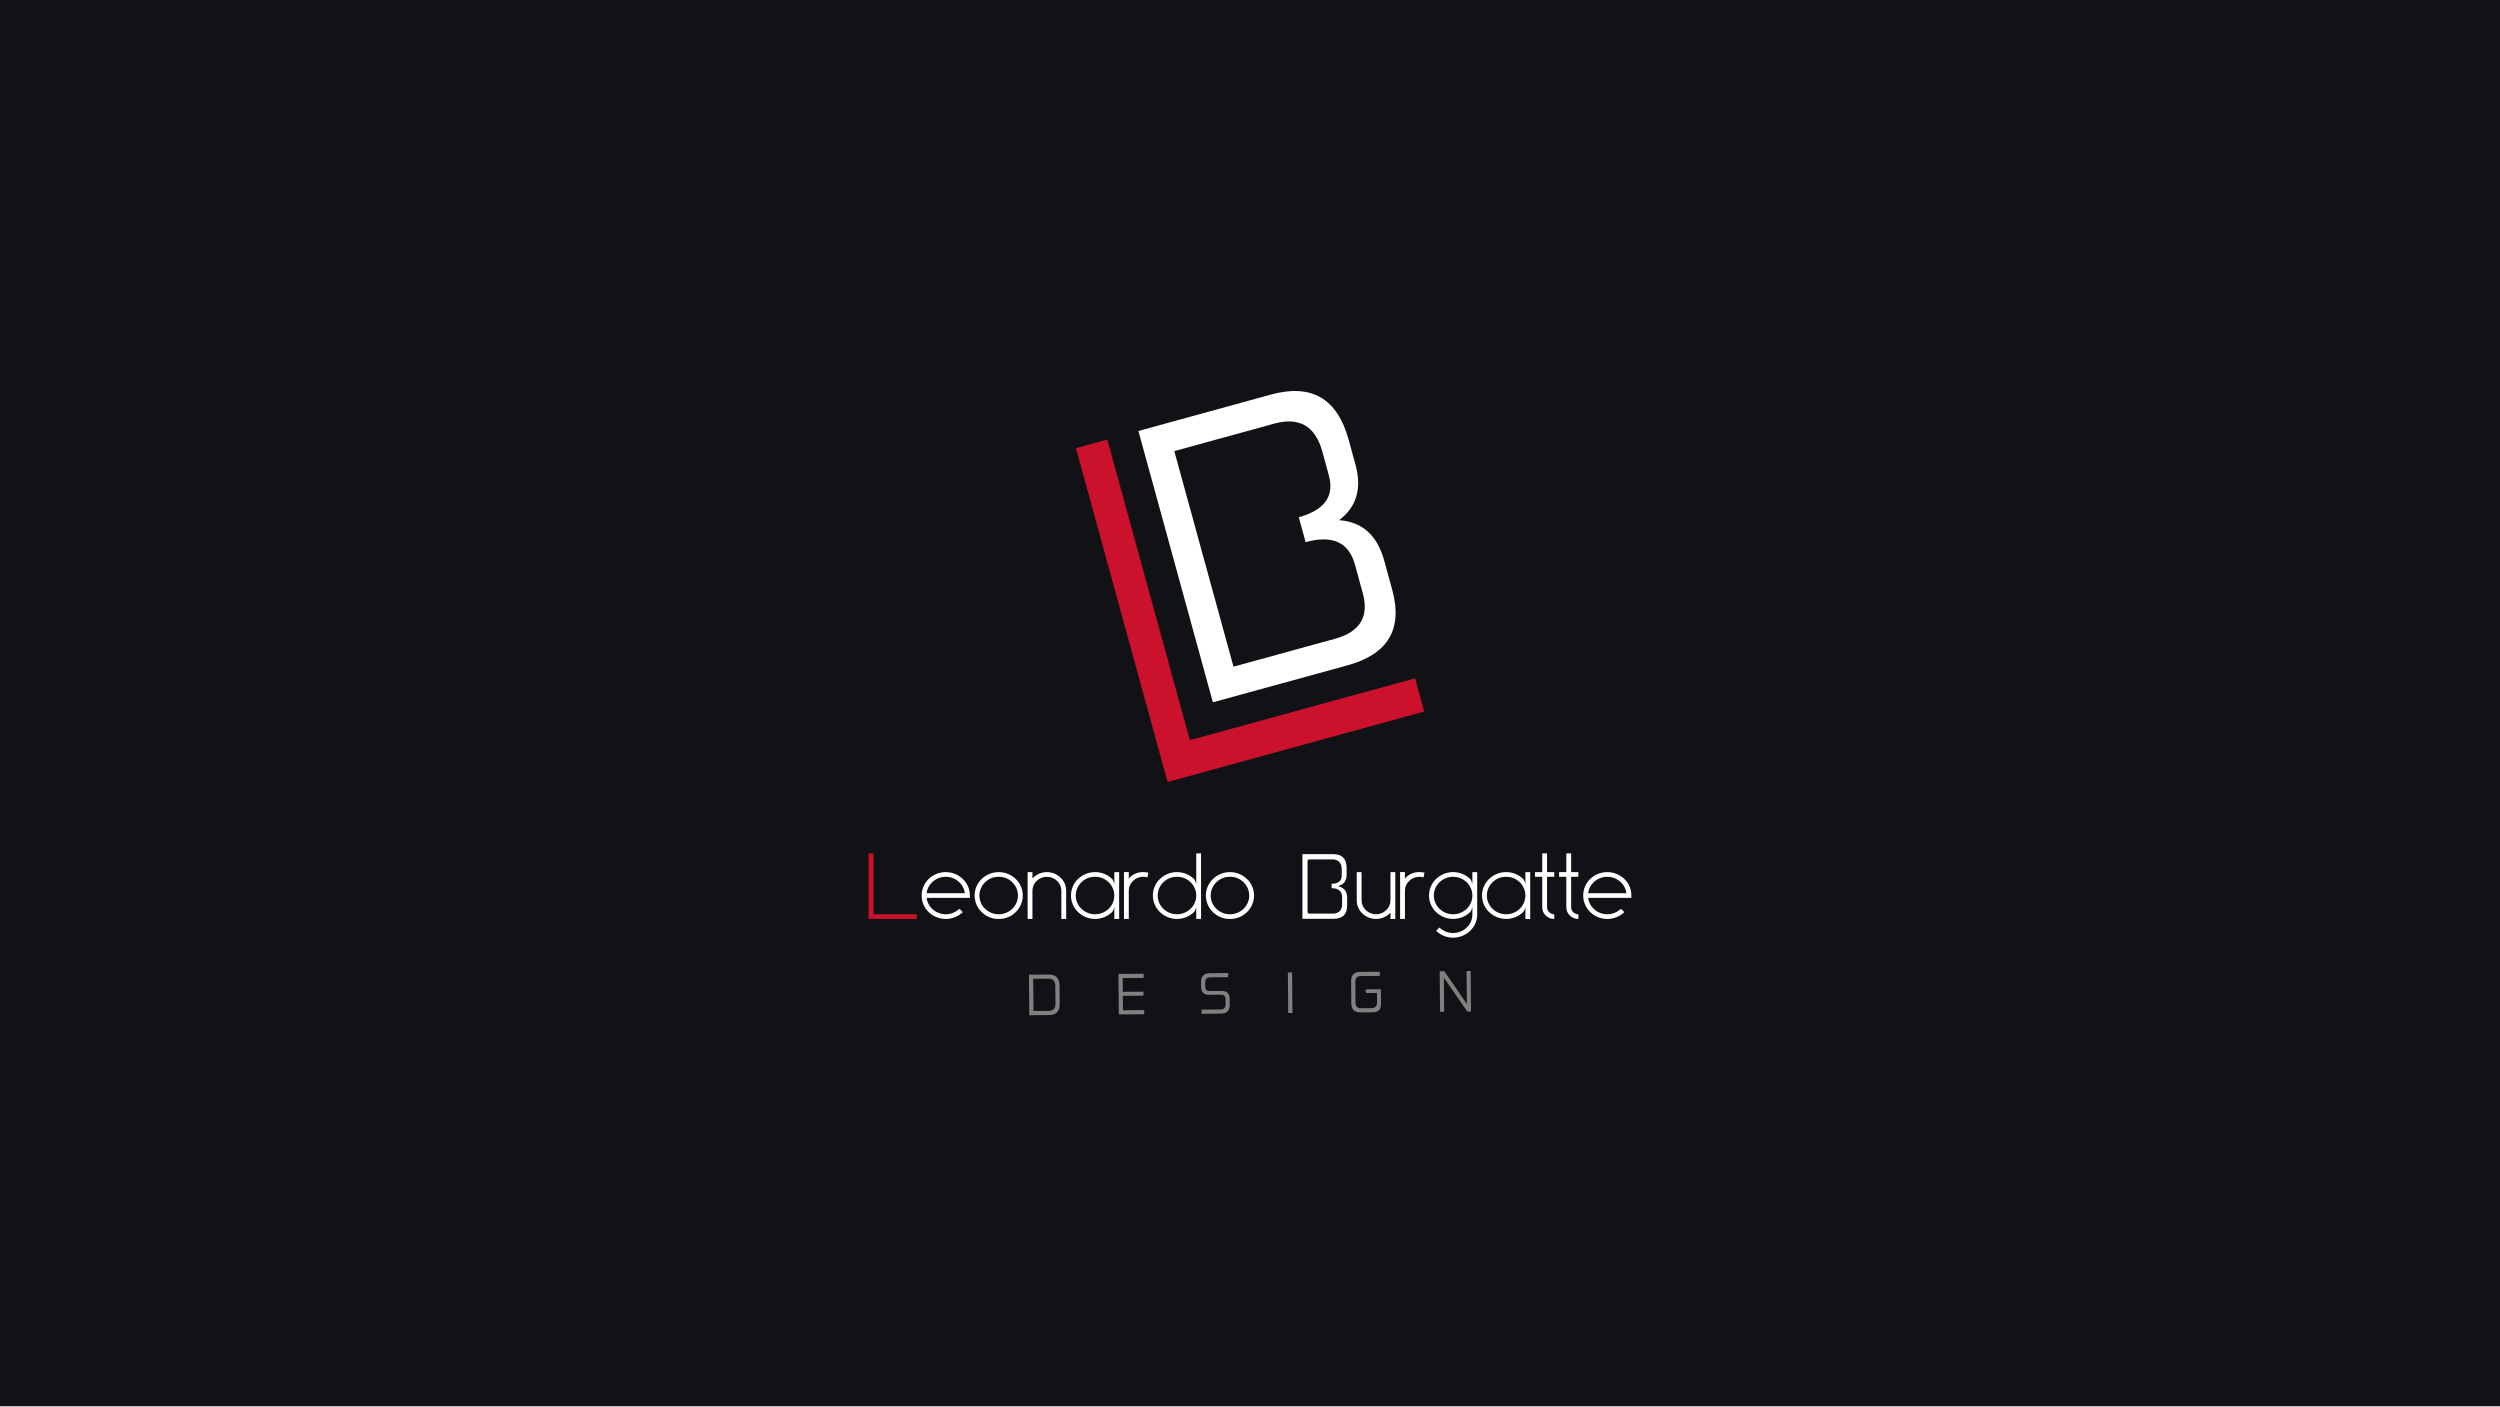
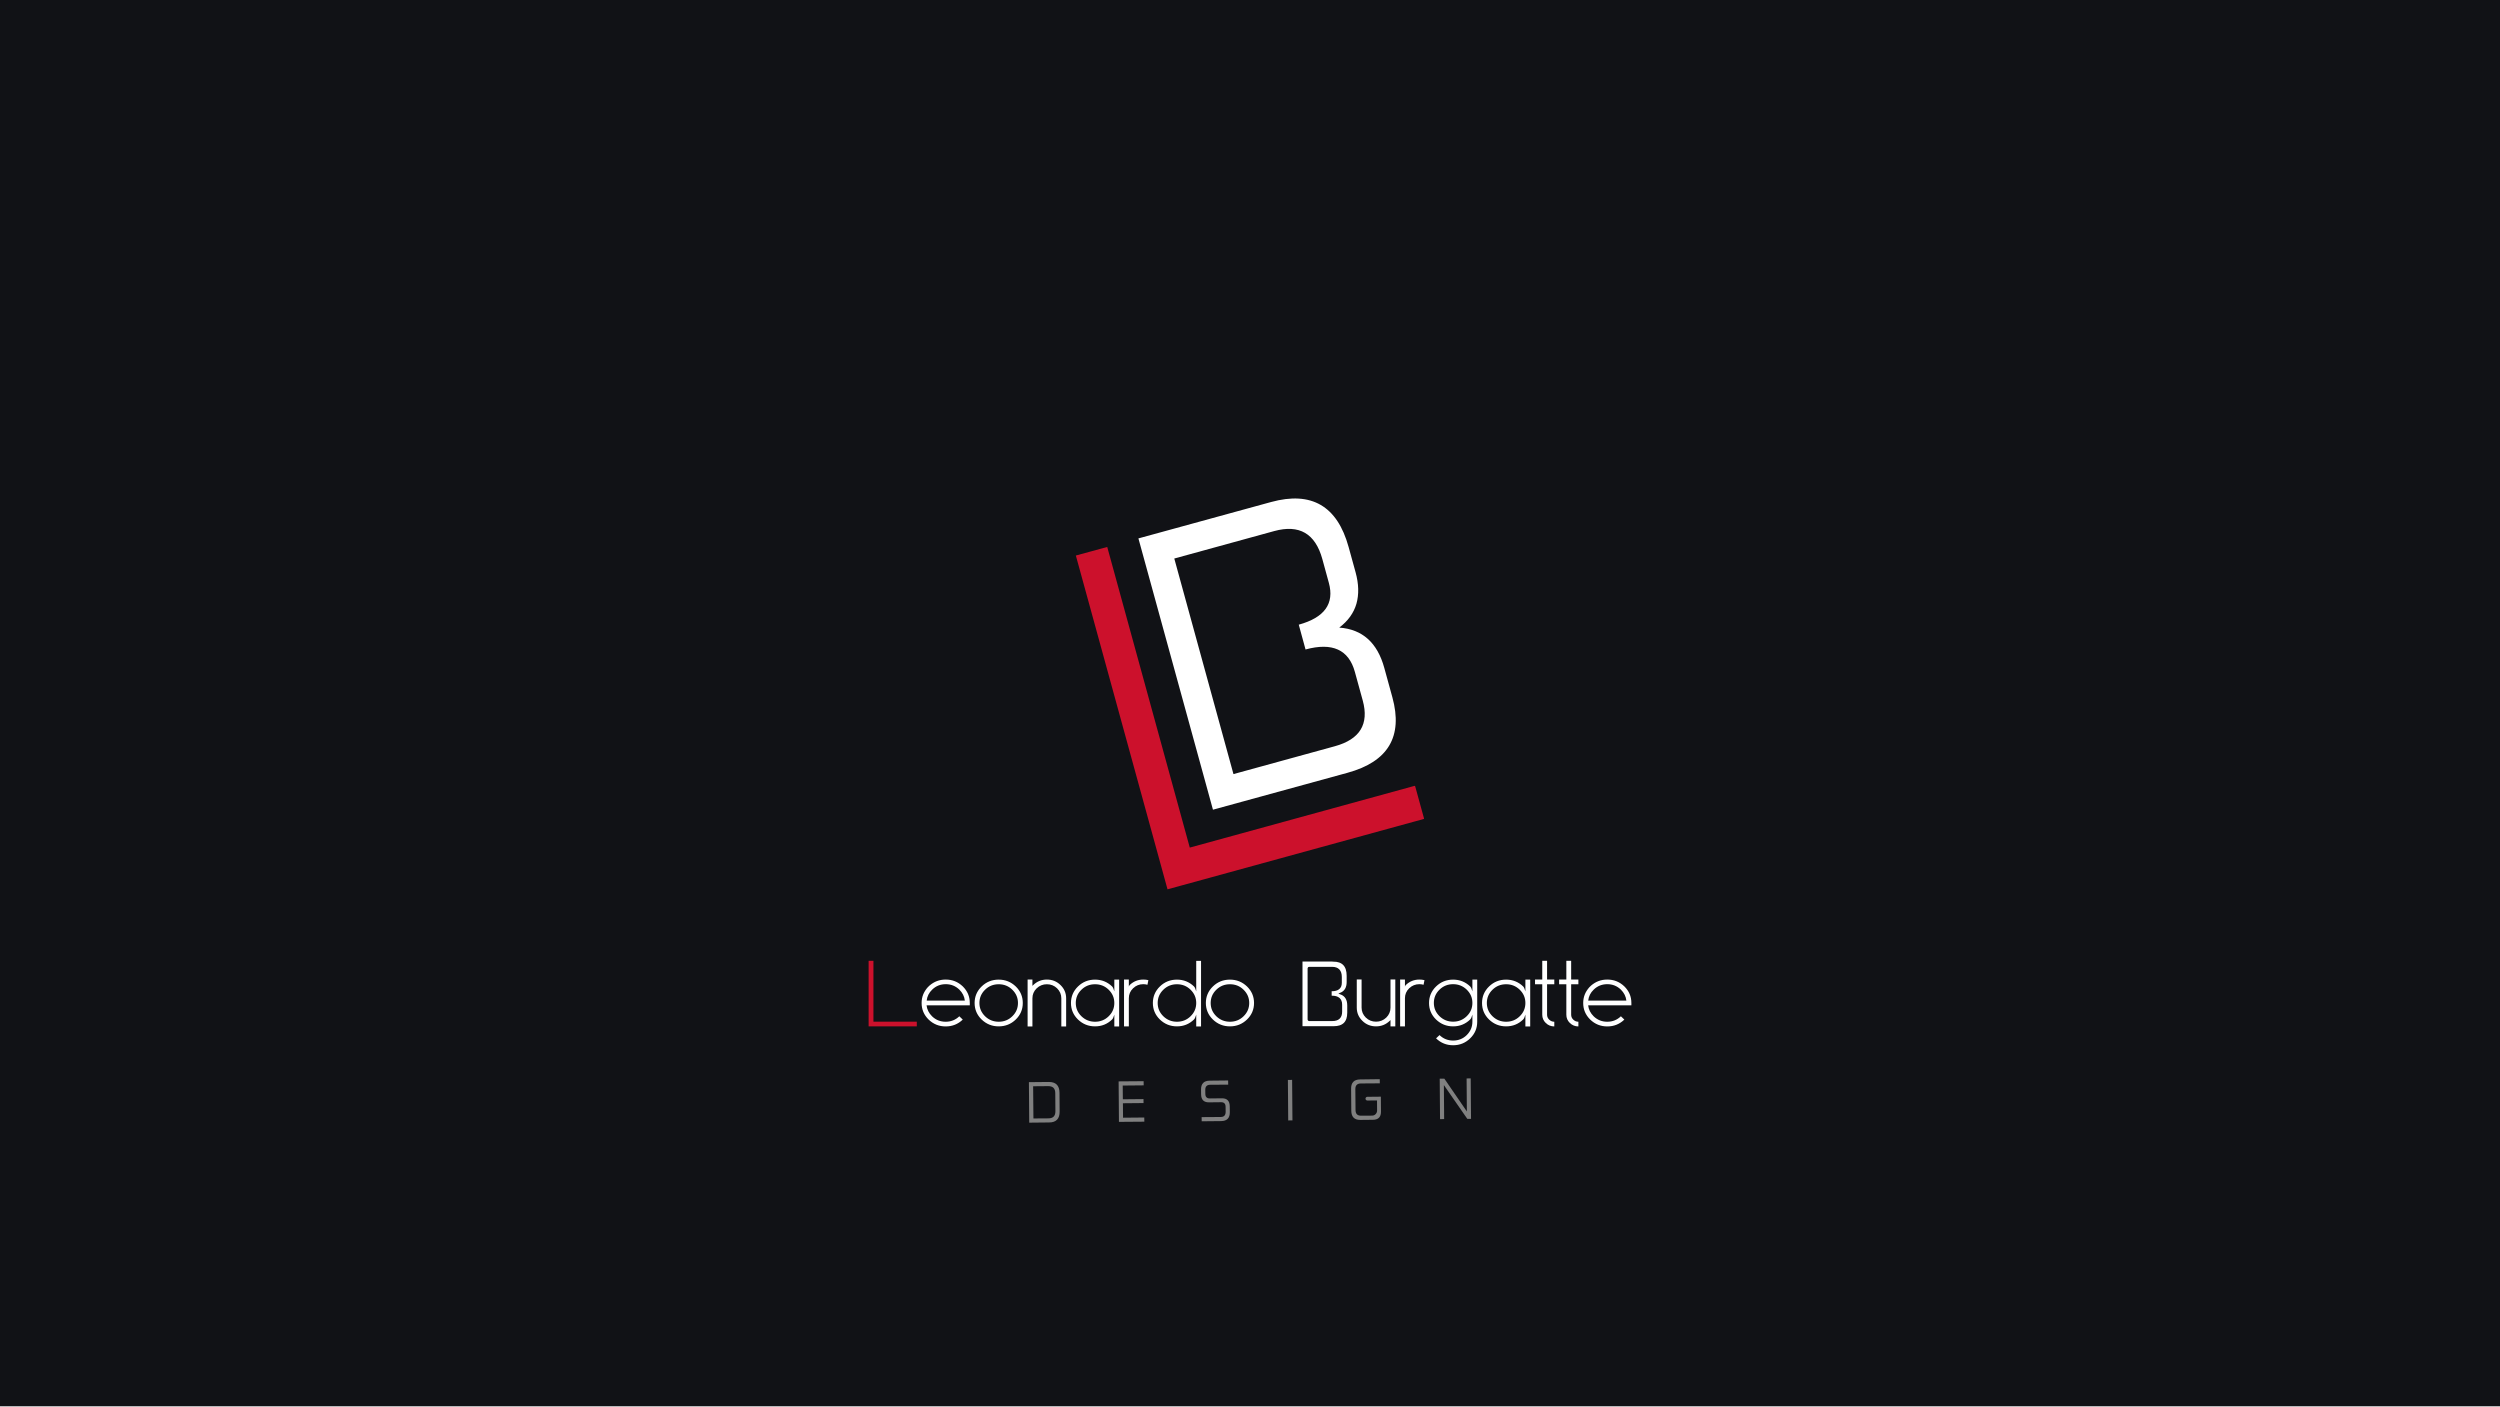
- <svg xmlns="http://www.w3.org/2000/svg" viewBox="0 0 3840 2160">
-   <defs>
-     <style>.cls-1{fill:#111216;}.cls-2{fill:gray;}.cls-3{fill:#cc112c;}.cls-4,.cls-5{fill:#fff;}.cls-5{stroke:#111216;stroke-miterlimit:10;stroke-width:2.45px;}</style>
-   </defs>
-   <g id="Layer_2" data-name="Layer 2">
-     <g id="Layer_1-2" data-name="Layer 1">
-       <g id="Layer_2-2" data-name="Layer 2">
-         <g id="Layer_1-2-2" data-name="Layer 1-2">
-           <rect class="cls-1" width="3840" height="2160" />
+ <svg xmlns="http://www.w3.org/2000/svg" version="1.1" id="Layer_1" x="0px" y="0px" viewBox="0 0 3840 2160" style="enable-background:new 0 0 3840 2160;" xml:space="preserve">
+   <style type="text/css">
+ 	.st0{fill:#111216;}
+ 	.st1{fill:#808080;}
+ 	.st2{fill:#CC112C;}
+ 	.st3{fill:#FFFFFF;}
+ 	.st4{fill:#FFFFFF;stroke:#111216;stroke-width:2.451;stroke-miterlimit:10;}
+ </style>
+   <g>
+     <g id="Layer_2_1_">
+       <g id="Layer_1-2">
+         <rect class="st0" width="3840" height="2160" />
+       </g>
+     </g>
+     <g>
+       <g>
+         <g>
+           <g>
+             <g>
+               <g>
+                 <path class="st1" d="M1610.9,1661.9c10.9-0.1,16.4,5.4,16.5,16.6l0.2,28.8c0.1,11.1-5.3,16.8-16.2,16.8l-29.8,0.3l-0.1-6.4         l29.1-0.2c7-0.1,10.5-3.7,10.5-10.8l-0.2-28c-0.1-7.2-3.6-10.7-10.7-10.7l-23.3,0.2l0.5,55.8l-6.5,0.1l-0.5-62.2         L1610.9,1661.9z" />
+               </g>
+             </g>
+             <g>
+               <g>
+                 <path class="st1" d="M1756.6,1660.7l0.1,6.4l-32.2,0.3l0.2,21.1l31.7-0.3l0.1,6.1l-31.7,0.3l0.2,22.2l32.6-0.3l0.1,6.4         l-39,0.3l-0.5-62.2L1756.6,1660.7z" />
+               </g>
+             </g>
+             <g>
+               <g>
+                 <path class="st1" d="M1886.4,1659.6l0.1,6.4l-27.6,0.2c-5.1,0-7.7,2.7-7.6,8l0.1,6c0,4.7,2.4,7.1,7,7l18.3-0.2         c8.1-0.1,12.1,4,12.2,12.3l0.1,8.9c0.1,9.1-4.3,13.7-13.3,13.8l-29.9,0.3l-0.1-6.4l29.2-0.2c5.2,0,7.7-2.7,7.7-8l-0.1-7.7         c0-4.7-2.4-7.1-7-7l-18.4,0.2c-8.1,0.1-12.1-4-12.2-12.3l-0.1-7.2c-0.1-9.1,4.3-13.7,13.3-13.8L1886.4,1659.6z" />
+               </g>
+             </g>
+             <g>
+               <g>
+                 <path class="st1" d="M1984.7,1658.7l0.5,62.2l-6.5,0.1l-0.5-62.2L1984.7,1658.7z" />
+               </g>
+             </g>
+             <g>
+               <g>
+                 <path class="st1" d="M2119.3,1657.6l0.1,6.4l-29.1,0.2c-5.7,0-8.6,3-8.5,8.9l0.3,31.9c0,5.9,2.9,8.8,8.7,8.7l16.7-0.1         c4.3,0,7.7-3.5,7.7-7.8l-0.1-15.5l-14.8,0.1c-1.6,0-2.9-1.3-2.9-2.8l0,0c0-1.6,1.3-2.9,2.8-2.9l20.8-0.2l0.2,22.8         c0.1,8.4-4.1,12.7-12.4,12.7l-19.2,0.2c-9.3,0.1-13.9-4.6-14-14l-0.3-33.9c-0.1-9.4,4.5-14.2,13.8-14.3L2119.3,1657.6z" />
+               </g>
+             </g>
+             <g>
+               <g>
+                 <path class="st1" d="M2218.5,1656.8l34.6,50.4l-0.4-50.7l6.3-0.1l0.5,62.2l-5.7,0l-36-51.9l0.4,52.2l-6.3,0.1l-0.5-62.2         L2218.5,1656.8z" />
+               </g>
+             </g>
+           </g>
        </g>
      </g>
-       <path class="cls-2" d="M1610.93,1496.89q16.36-.14,16.51,16.57l.24,28.81q.15,16.73-16.22,16.85l-29.77.25-.06-6.39,29.09-.25q10.58-.09,10.48-10.83l-.24-28q-.09-10.74-10.66-10.65l-23.27.2.47,55.83-6.48.06-.52-62.23Z" />
-       <path class="cls-2" d="M1756.62,1495.66l.05,6.39-32.22.27.18,21.15,31.71-.27.05,6.14-31.71.26.19,22.17,32.56-.28.06,6.4-39,.33-.53-62.24Z" />
-       <path class="cls-2" d="M1886.45,1494.56l0,6.39-27.62.24q-7.67.06-7.6,8l0,6q.06,7.08,7,7l18.33-.15q12.11-.1,12.21,12.26l.08,8.86q.1,13.65-13.27,13.76l-29.93.25,0-6.39,29.24-.25q7.75-.06,7.69-8l-.06-7.67q-.06-7.07-7-7l-18.41.16q-12.11.1-12.21-12.26l-.06-7.16q-.12-13.63,13.27-13.75Z" />
-       <path class="cls-2" d="M1984.65,1493.73l.53,62.23-6.48,0-.53-62.23Z" />
-       <path class="cls-2" d="M2119.34,1492.59l.06,6.39-29.07.25q-8.61.07-8.54,8.85l.27,31.88q.08,8.79,8.69,8.71l16.7-.14a7.77,7.77,0,0,0,7.7-7.82l-.13-15.52-14.8.13a2.87,2.87,0,0,1-2.88-2.83h0a2.86,2.86,0,0,1,2.84-2.88l20.84-.18.19,22.76q.11,12.61-12.42,12.72l-19.18.17q-13.91.11-14-14l-.29-33.93q-.12-14.14,13.78-14.27Z" />
-       <path class="cls-2" d="M2218.48,1491.75l34.62,50.43-.43-50.72,6.31,0,.52,62.23-5.71,0-36-51.88.44,52.18-6.3,0-.53-62.23Z" />
-       <path class="cls-3" d="M2187.34,1092.13l-13.57-49.44a.8.8,0,0,0-1-.56l-345.2,94.78L1700.81,675.15l-48.18,13.22,140.78,512.75,20.76-5.7,372.61-102.31A.79.79,0,0,0,2187.34,1092.13Z" />
-       <path class="cls-4" d="M1952.38,606q93-25.54,119.07,69.22l10.66,38.82q7.36,26.83,1.25,48.15T2056.92,799q53.2,3.81,69.21,62l12.38,45.1q24.76,90.21-68.86,115.9L1863,1078.73,1748.59,662Zm42.54,188.46q59.36-16.31,46.2-64.26l-10-36.53q-16.14-58.79-73.8-43L1803.73,692.9l90.9,331.1,155.85-42.79q57.64-15.83,42.77-70.06l-12.07-44q-14.11-51.37-75.76-34.45" />
-       <path class="cls-3" d="M1341.64,1310.78v93.53h66.6v7.2h-74V1310.78Z" />
-       <path class="cls-4" d="M1426.44,1350.06q10.14-9.78,1.41-1.29a37.94,37.94,0,0,1,51,1.29,34.37,34.37,0,0,1,10.8,25.47v3.6h-66.37a27.11,27.11,0,0,0,8.44,16.76,30.25,30.25,0,0,0,41.88,0l5.25,5.11a37.9,37.9,0,0,1-52.39,0,35.42,35.42,0,0,1-1.33-49.57Q1416.38,1359.92,1426.44,1350.06Zm55.57,21.88a27.2,27.2,0,0,0-8.43-16.77,30.27,30.27,0,0,0-41.88,0,27.16,27.16,0,0,0-8.44,16.77Z" />
-       <path class="cls-4" d="M1534,1411.51a36.16,36.16,0,0,1-26.15-10.54,35.24,35.24,0,0,1,0-50.87,37.72,37.72,0,0,1,52.31,0,35.26,35.26,0,0,1,0,50.87A36.2,36.2,0,0,1,1534,1411.51Zm0-64.75a28.94,28.94,0,0,0-20.94,8.41,28.26,28.26,0,0,0,0,40.72,30.25,30.25,0,0,0,41.88,0,28.26,28.26,0,0,0,0-40.72A28.94,28.94,0,0,0,1534,1346.76Z" />
-       <path class="cls-4" d="M1578.43,1339.56h7.4v9.71q.59-.64,1.26-1.29a30.25,30.25,0,0,1,41.88,0,27.36,27.36,0,0,1,8.66,20.36v43.17h-7.4v-43.17a20.5,20.5,0,0,0-6.51-15.25,22.61,22.61,0,0,0-31.38,0,20.5,20.5,0,0,0-6.51,15.25v43.17h-7.4Z" />
-       <path class="cls-4" d="M1711.63,1393.52q-1.56,5.61-3.41,7.41a37.72,37.72,0,0,1-52.35,0,35.26,35.26,0,0,1,0-50.87,37.82,37.82,0,0,1,52.35,0q1.85,1.88,3.41,7.49v-18H1719v72h-7.39Zm-29.6-46.76a29,29,0,0,0-21,8.41,28.29,28.29,0,0,0,0,40.72,30.26,30.26,0,0,0,41.89,0,28.26,28.26,0,0,0,0-40.72A29,29,0,0,0,1682,1346.76Z" />
-       <path class="cls-4" d="M1762.46,1347.62a23.25,23.25,0,0,0-6.44-.86,21.69,21.69,0,0,0-15.68,6.33,20.47,20.47,0,0,0-6.52,15.25v43.17h-7.4v-72h7.4v10.79a6.32,6.32,0,0,1,1.26-2.37,28.94,28.94,0,0,1,20.94-8.42,31.68,31.68,0,0,1,7.85.94Z" />
-       <path class="cls-4" d="M1837.42,1393.52q-1.56,5.61-3.4,7.41a37.73,37.73,0,0,1-52.36,0,35.26,35.26,0,0,1,0-50.87,37.84,37.84,0,0,1,52.36,0q1.85,1.88,3.4,7.49v-46.77h7.4v100.73h-7.4Zm-29.6-46.76a28.94,28.94,0,0,0-20.94,8.41,28.26,28.26,0,0,0,0,40.72,30.25,30.25,0,0,0,41.88,0,28.26,28.26,0,0,0,0-40.72A28.94,28.94,0,0,0,1807.82,1346.76Z" />
-       <path class="cls-4" d="M1889.22,1411.51a36.2,36.2,0,0,1-26.16-10.54,35.26,35.26,0,0,1,0-50.87,37.73,37.73,0,0,1,52.32,0,35.26,35.26,0,0,1,0,50.87A36.2,36.2,0,0,1,1889.22,1411.51Zm0-64.75a28.94,28.94,0,0,0-20.94,8.41,28.26,28.26,0,0,0,0,40.72,30.25,30.25,0,0,0,41.88,0,28.26,28.26,0,0,0,0-40.72A28.94,28.94,0,0,0,1889.22,1346.76Z" />
-       <path class="cls-4" d="M2143.17,1411.51h-7.4v-9.72c-.39.43-.81.87-1.25,1.3a30.26,30.26,0,0,1-41.89,0,27.35,27.35,0,0,1-8.65-20.36v-43.17h7.4v43.17a20.5,20.5,0,0,0,6.51,15.25,22.6,22.6,0,0,0,31.37,0,20.5,20.5,0,0,0,6.51-15.25v-43.17h7.4Z" />
-       <path class="cls-4" d="M2186.61,1347.62a23.25,23.25,0,0,0-6.44-.86,21.67,21.67,0,0,0-15.68,6.33,20.47,20.47,0,0,0-6.52,15.25v43.17h-7.4v-72h7.4v10.79a6.32,6.32,0,0,1,1.26-2.37,28.94,28.94,0,0,1,20.94-8.42,31.68,31.68,0,0,1,7.85.94Z" />
-       <path class="cls-4" d="M2261.57,1404.31v-10.79q-1.56,5.61-3.4,7.41a37.73,37.73,0,0,1-52.36,0,35.26,35.26,0,0,1,0-50.87,37.84,37.84,0,0,1,52.36,0q1.85,1.88,3.4,7.49v-18h7.4v64.75a34.14,34.14,0,0,1-10.8,25.4,37.74,37.74,0,0,1-52.39,0l5.25-5a30.25,30.25,0,0,0,41.88,0A27.36,27.36,0,0,0,2261.57,1404.31Zm-8.66-8.42a28.26,28.26,0,0,0,0-40.72,30.27,30.27,0,0,0-41.88,0,28.26,28.26,0,0,0,0,40.72,30.25,30.25,0,0,0,41.88,0Z" />
-       <path class="cls-4" d="M2343,1393.52q-1.56,5.61-3.41,7.41a37.72,37.72,0,0,1-52.35,0,35.26,35.26,0,0,1,0-50.87,37.82,37.82,0,0,1,52.35,0q1.84,1.88,3.41,7.49v-18h7.39v72H2343Zm-29.6-46.76a28.94,28.94,0,0,0-20.94,8.41,28.26,28.26,0,0,0,0,40.72,30.25,30.25,0,0,0,41.88,0,28.26,28.26,0,0,0,0-40.72A29,29,0,0,0,2313.37,1346.76Z" />
-       <path class="cls-4" d="M2368.86,1339.56v-28.78h7.4v28.78h11.1v7.2h-11.1v46.76a10.27,10.27,0,0,0,3.26,7.63,10.83,10.83,0,0,0,7.84,3.16v7.2a18,18,0,0,1-13.09-5.26,17.06,17.06,0,0,1-5.41-12.73v-46.76h-11.09v-7.2Z" />
-       <path class="cls-4" d="M2405.86,1339.56v-28.78h7.4v28.78h11.1v7.2h-11.1v46.76a10.27,10.27,0,0,0,3.26,7.63,10.83,10.83,0,0,0,7.84,3.16v7.2a18.09,18.09,0,0,1-13.1-5.26,17.09,17.09,0,0,1-5.4-12.73v-46.76h-11.1v-7.2Z" />
-       <path class="cls-4" d="M2442.57,1350.06q10.13-9.78,1.4-1.29a38,38,0,0,1,51,1.29,34.37,34.37,0,0,1,10.8,25.47v3.6h-66.38a27.16,27.16,0,0,0,8.44,16.76,30.25,30.25,0,0,0,41.88,0L2495,1401a37.9,37.9,0,0,1-52.39,0,35.41,35.41,0,0,1-1.34-49.57Q2432.5,1359.92,2442.57,1350.06Zm55.57,21.88a27.16,27.16,0,0,0-8.44-16.77,30.27,30.27,0,0,0-41.88,0,27.21,27.21,0,0,0-8.44,16.77Z" />
-       <path class="cls-5" d="M2047.65,1310.76q22,0,22,23.15v9.48a21.4,21.4,0,0,1-2.63,11,16.05,16.05,0,0,1-8.05,6.69q11.49,4.19,11.49,18.41v11q0,22-22.16,22h-48a1,1,0,0,1-1-1v-99.8a1,1,0,0,1,1-1Zm-38,90.34a1,1,0,0,0,1,1h35.93q13.65,0,13.65-13.25v-10.74q0-12.54-14.6-12.55h-.48a1,1,0,0,1-1-1v-7.35a1,1,0,0,1,1-1h.48q14.05,0,14.06-11.71v-8.93q0-14.36-13.65-14.36h-35.39a1,1,0,0,0-1,1Z" />
+       <g>
+         <path class="st2" d="M2187.3,1257.1l-13.6-49.4c-0.1-0.4-0.6-0.7-1-0.6l-345.2,94.8l-126.8-461.8l-48.2,13.2l140.8,512.7     l20.8-5.7l372.6-102.3C2187.2,1258,2187.5,1257.6,2187.3,1257.1z" />
+         <g>
+           <g>
+             <path class="st3" d="M1952.4,771.1c62-17,101.7,6,119.1,69.2l10.7,38.8c4.9,17.9,5.3,33.9,1.3,48.2       c-4.1,14.2-12.9,26.5-26.4,36.7c35.5,2.5,58.6,23.2,69.2,62l12.4,45.1c16.5,60.1-6.4,98.8-68.9,115.9l-206.7,56.7L1748.6,827       L1952.4,771.1z M1994.9,959.5c39.6-10.9,55-32.3,46.2-64.3l-10-36.5c-10.8-39.2-35.4-53.5-73.8-43l-153.6,42.2l90.9,331.1       l155.8-42.8c38.4-10.6,52.7-33.9,42.8-70.1l-12.1-44c-9.4-34.3-34.7-45.7-75.8-34.5" />
+           </g>
+         </g>
+       </g>
+       <g>
+         <g>
+           <path class="st2" d="M1341.6,1475.8v93.5h66.6v7.2h-74v-100.7H1341.6z" />
+           <path class="st3" d="M1426.4,1515.1c6.8-6.5,7.2-7,1.4-1.3c7-6.1,15.2-9.2,24.8-9.2c10.2,0,18.9,3.5,26.2,10.5      c7.2,7.1,10.8,15.5,10.8,25.5v3.6h-66.4c0.7,6.4,3.6,12,8.4,16.8c5.8,5.6,12.7,8.4,20.9,8.4c8.2,0,15.2-2.8,21-8.4l5.3,5.1      c-7.3,7-16,10.5-26.2,10.5c-10.2,0-18.9-3.5-26.2-10.5c-7.2-7.1-10.8-15.5-10.8-25.5c0-9.3,3.2-17.3,9.5-24.1      C1419.3,1522.1,1419.7,1521.6,1426.4,1515.1z M1482,1536.9c-0.7-6.4-3.6-12-8.4-16.8c-5.8-5.6-12.8-8.4-20.9-8.4      c-8.2,0-15.2,2.8-20.9,8.4c-4.9,4.7-7.7,10.3-8.4,16.8H1482z" />
+           <path class="st3" d="M1534,1576.5c-10.2,0-18.9-3.5-26.2-10.5c-7.2-7-10.8-15.5-10.8-25.4c0-9.9,3.6-18.4,10.8-25.4      c7.2-7,15.9-10.5,26.2-10.5c10.2,0,18.9,3.5,26.2,10.5c7.2,7,10.8,15.5,10.8,25.4c0,9.9-3.6,18.4-10.8,25.4      C1553,1573,1544.2,1576.5,1534,1576.5z M1534,1511.8c-8.2,0-15.2,2.8-20.9,8.4c-5.8,5.6-8.7,12.4-8.7,20.4      c0,8,2.9,14.7,8.7,20.4c5.8,5.6,12.8,8.4,20.9,8.4c8.2,0,15.2-2.8,20.9-8.4c5.8-5.6,8.7-12.4,8.7-20.4c0-8-2.9-14.7-8.7-20.4      C1549.2,1514.6,1542.2,1511.8,1534,1511.8z" />
+           <path class="st3" d="M1578.4,1504.6h7.4v9.7c0.4-0.4,0.8-0.9,1.3-1.3c5.8-5.6,12.8-8.4,20.9-8.4c8.2,0,15.2,2.8,20.9,8.4      c5.8,5.6,8.7,12.4,8.7,20.4v43.2h-7.4v-43.2c0-5.9-2.2-11-6.5-15.3c-4.3-4.2-9.6-6.3-15.7-6.3c-6.1,0-11.3,2.1-15.7,6.3      c-4.3,4.2-6.5,9.3-6.5,15.3v43.2h-7.4V1504.6z" />
+           <path class="st3" d="M1711.6,1558.5c-1,3.7-2.2,6.2-3.4,7.4c-7.3,7.1-16,10.6-26.2,10.6c-10.2,0-18.9-3.5-26.2-10.5      c-7.2-7-10.8-15.5-10.8-25.4c0-9.9,3.6-18.4,10.8-25.4c7.2-7,15.9-10.5,26.2-10.5c10.2,0,18.9,3.5,26.2,10.5      c1.2,1.2,2.4,3.7,3.4,7.5v-18h7.4v71.9h-7.4V1558.5z M1682,1511.8c-8.2,0-15.2,2.8-20.9,8.4c-5.8,5.6-8.7,12.4-8.7,20.4      c0,8,2.9,14.7,8.7,20.4c5.8,5.6,12.8,8.4,20.9,8.4c8.2,0,15.2-2.8,20.9-8.4c5.8-5.6,8.7-12.4,8.7-20.4c0-8-2.9-14.7-8.7-20.4      C1697.2,1514.6,1690.2,1511.8,1682,1511.8z" />
+           <path class="st3" d="M1762.5,1512.6c-2-0.6-4.2-0.9-6.4-0.9c-6.1,0-11.3,2.1-15.7,6.3c-4.3,4.2-6.5,9.3-6.5,15.3v43.2h-7.4      v-71.9h7.4v10.8c0.4-1.2,0.8-1.9,1.3-2.4c5.8-5.6,12.8-8.4,20.9-8.4c2.8,0,5.4,0.3,7.8,0.9L1762.5,1512.6z" />
+           <path class="st3" d="M1837.4,1558.5c-1,3.7-2.2,6.2-3.4,7.4c-7.3,7.1-16,10.6-26.2,10.6c-10.2,0-18.9-3.5-26.2-10.5      c-7.2-7-10.8-15.5-10.8-25.4c0-9.9,3.6-18.4,10.8-25.4c7.2-7,15.9-10.5,26.2-10.5c10.2,0,18.9,3.5,26.2,10.5      c1.2,1.2,2.4,3.7,3.4,7.5v-46.8h7.4v100.7h-7.4V1558.5z M1807.8,1511.8c-8.2,0-15.2,2.8-20.9,8.4c-5.8,5.6-8.7,12.4-8.7,20.4      c0,8,2.9,14.7,8.7,20.4c5.8,5.6,12.8,8.4,20.9,8.4c8.2,0,15.2-2.8,20.9-8.4c5.8-5.6,8.7-12.4,8.7-20.4c0-8-2.9-14.7-8.7-20.4      C1823,1514.6,1816,1511.8,1807.8,1511.8z" />
+           <path class="st3" d="M1889.2,1576.5c-10.2,0-18.9-3.5-26.2-10.5c-7.2-7-10.8-15.5-10.8-25.4c0-9.9,3.6-18.4,10.8-25.4      c7.2-7,15.9-10.5,26.2-10.5c10.2,0,18.9,3.5,26.2,10.5c7.2,7,10.8,15.5,10.8,25.4c0,9.9-3.6,18.4-10.8,25.4      C1908.1,1573,1899.4,1576.5,1889.2,1576.5z M1889.2,1511.8c-8.2,0-15.2,2.8-20.9,8.4c-5.8,5.6-8.7,12.4-8.7,20.4      c0,8,2.9,14.7,8.7,20.4c5.8,5.6,12.8,8.4,20.9,8.4c8.2,0,15.2-2.8,20.9-8.4c5.8-5.6,8.7-12.4,8.7-20.4c0-8-2.9-14.7-8.7-20.4      C1904.4,1514.6,1897.4,1511.8,1889.2,1511.8z" />
+           <path class="st3" d="M2143.2,1576.5h-7.4v-9.7c-0.4,0.4-0.8,0.9-1.3,1.3c-5.8,5.6-12.8,8.4-20.9,8.4c-8.2,0-15.2-2.8-20.9-8.4      c-5.8-5.6-8.7-12.4-8.7-20.4v-43.2h7.4v43.2c0,5.9,2.2,11,6.5,15.3c4.3,4.2,9.6,6.3,15.7,6.3c6.1,0,11.3-2.1,15.7-6.3      c4.3-4.2,6.5-9.3,6.5-15.3v-43.2h7.4V1576.5z" />
+           <path class="st3" d="M2186.6,1512.6c-2-0.6-4.2-0.9-6.4-0.9c-6.1,0-11.3,2.1-15.7,6.3c-4.3,4.2-6.5,9.3-6.5,15.3v43.2h-7.4      v-71.9h7.4v10.8c0.4-1.2,0.8-1.9,1.3-2.4c5.8-5.6,12.8-8.4,20.9-8.4c2.8,0,5.4,0.3,7.8,0.9L2186.6,1512.6z" />
+           <path class="st3" d="M2261.6,1569.3v-10.8c-1,3.7-2.2,6.2-3.4,7.4c-7.3,7.1-16,10.6-26.2,10.6c-10.2,0-18.9-3.5-26.2-10.5      c-7.2-7-10.8-15.5-10.8-25.4c0-9.9,3.6-18.4,10.8-25.4c7.2-7,15.9-10.5,26.2-10.5c10.2,0,18.9,3.5,26.2,10.5      c1.2,1.2,2.4,3.7,3.4,7.5v-18h7.4v64.8c0,9.9-3.6,18.4-10.8,25.4c-7.3,7.1-16,10.6-26.2,10.6c-10.2,0-18.9-3.5-26.2-10.6l5.3-5      c5.8,5.6,12.8,8.4,20.9,8.4c8.2,0,15.2-2.8,20.9-8.4C2258.7,1584.1,2261.6,1577.3,2261.6,1569.3z M2252.9,1560.9      c5.8-5.6,8.7-12.4,8.7-20.4c0-8-2.9-14.7-8.7-20.4c-5.8-5.6-12.8-8.4-20.9-8.4c-8.2,0-15.2,2.8-20.9,8.4      c-5.8,5.6-8.7,12.4-8.7,20.4c0,8,2.9,14.7,8.7,20.4c5.8,5.6,12.8,8.4,20.9,8.4C2240.2,1569.3,2247.1,1566.5,2252.9,1560.9z" />
+           <path class="st3" d="M2343,1558.5c-1,3.7-2.2,6.2-3.4,7.4c-7.3,7.1-16,10.6-26.2,10.6c-10.2,0-18.9-3.5-26.2-10.5      c-7.2-7-10.8-15.5-10.8-25.4c0-9.9,3.6-18.4,10.8-25.4c7.2-7,15.9-10.5,26.2-10.5c10.2,0,18.9,3.5,26.2,10.5      c1.2,1.2,2.4,3.7,3.4,7.5v-18h7.4v71.9h-7.4V1558.5z M2313.4,1511.8c-8.2,0-15.2,2.8-20.9,8.4c-5.8,5.6-8.7,12.4-8.7,20.4      c0,8,2.9,14.7,8.7,20.4c5.8,5.6,12.8,8.4,20.9,8.4c8.2,0,15.2-2.8,20.9-8.4c5.8-5.6,8.7-12.4,8.7-20.4c0-8-2.9-14.7-8.7-20.4      C2328.5,1514.6,2321.6,1511.8,2313.4,1511.8z" />
+           <path class="st3" d="M2368.9,1504.6v-28.8h7.4v28.8h11.1v7.2h-11.1v46.8c0,3,1.1,5.5,3.3,7.6c2.2,2.1,4.8,3.2,7.8,3.2v7.2      c-5.1,0-9.5-1.8-13.1-5.3c-3.6-3.5-5.4-7.7-5.4-12.7v-46.8h-11.1v-7.2H2368.9z" />
+           <path class="st3" d="M2405.9,1504.6v-28.8h7.4v28.8h11.1v7.2h-11.1v46.8c0,3,1.1,5.5,3.3,7.6c2.2,2.1,4.8,3.2,7.8,3.2v7.2      c-5.1,0-9.5-1.8-13.1-5.3c-3.6-3.5-5.4-7.7-5.4-12.7v-46.8h-11.1v-7.2H2405.9z" />
+           <path class="st3" d="M2442.6,1515.1c6.8-6.5,7.2-7,1.4-1.3c7-6.1,15.2-9.2,24.8-9.2c10.2,0,18.9,3.5,26.2,10.5      c7.2,7.1,10.8,15.5,10.8,25.5v3.6h-66.4c0.7,6.4,3.6,12,8.4,16.8c5.8,5.6,12.7,8.4,20.9,8.4c8.2,0,15.2-2.8,21-8.4l5.3,5.1      c-7.3,7-16,10.5-26.2,10.5c-10.2,0-18.9-3.5-26.2-10.5c-7.2-7.1-10.8-15.5-10.8-25.5c0-9.3,3.2-17.3,9.5-24.1      C2435.4,1522.1,2435.9,1521.6,2442.6,1515.1z M2498.1,1536.9c-0.7-6.4-3.6-12-8.4-16.8c-5.8-5.6-12.8-8.4-20.9-8.4      c-8.2,0-15.2,2.8-20.9,8.4c-4.9,4.7-7.7,10.3-8.4,16.8H2498.1z" />
+         </g>
+         <path class="st4" d="M2047.7,1475.8c14.7,0,22,7.7,22,23.1v9.5c0,4.4-0.9,8-2.6,11c-1.8,3-4.4,5.2-8,6.7     c7.7,2.8,11.5,8.9,11.5,18.4v11c0,14.7-7.4,22-22.2,22h-48c-0.5,0-1-0.4-1-1v-99.8c0-0.6,0.4-1,1-1H2047.7z M2009.7,1566.1     c0,0.6,0.4,1,1,1h35.9c9.1,0,13.7-4.4,13.7-13.2v-10.7c0-8.4-4.9-12.6-14.6-12.6h-0.5c-0.5,0-1-0.4-1-1v-7.3c0-0.6,0.4-1,1-1h0.5     c9.4,0,14.1-3.9,14.1-11.7v-8.9c0-9.6-4.6-14.4-13.7-14.4h-35.4c-0.5,0-1,0.4-1,1V1566.1z" />
+       </g>
    </g>
  </g>
</svg>
